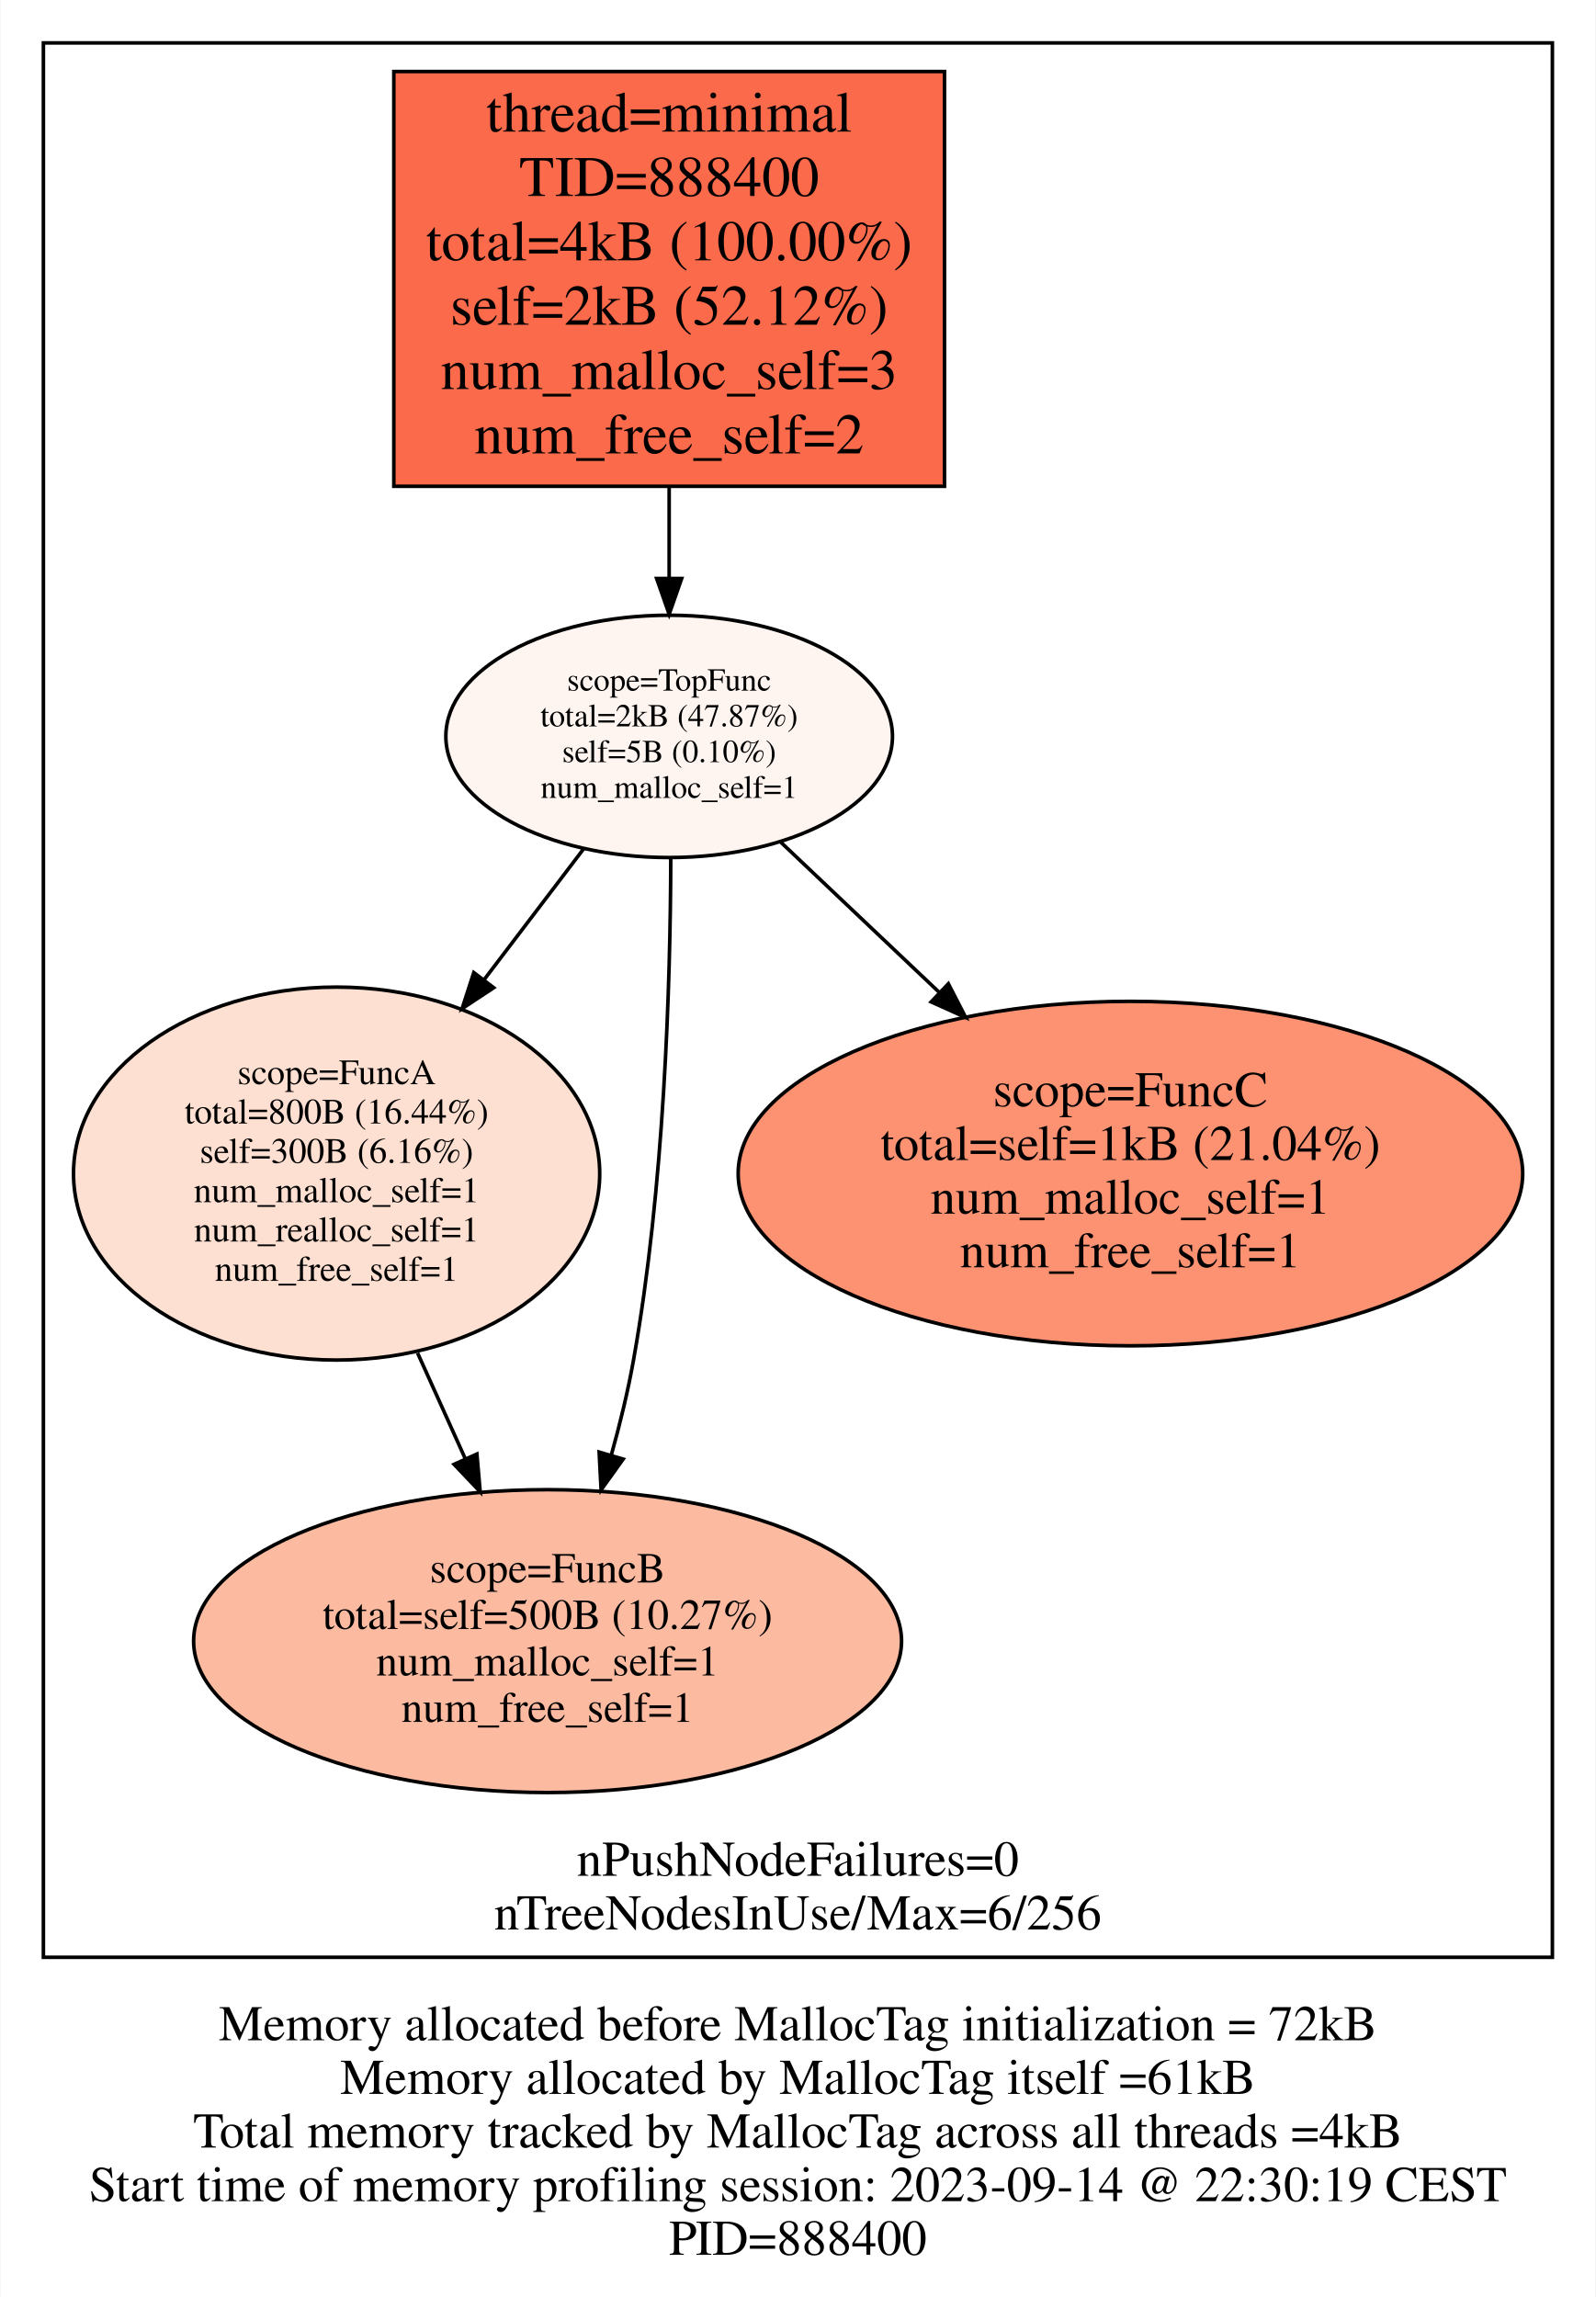
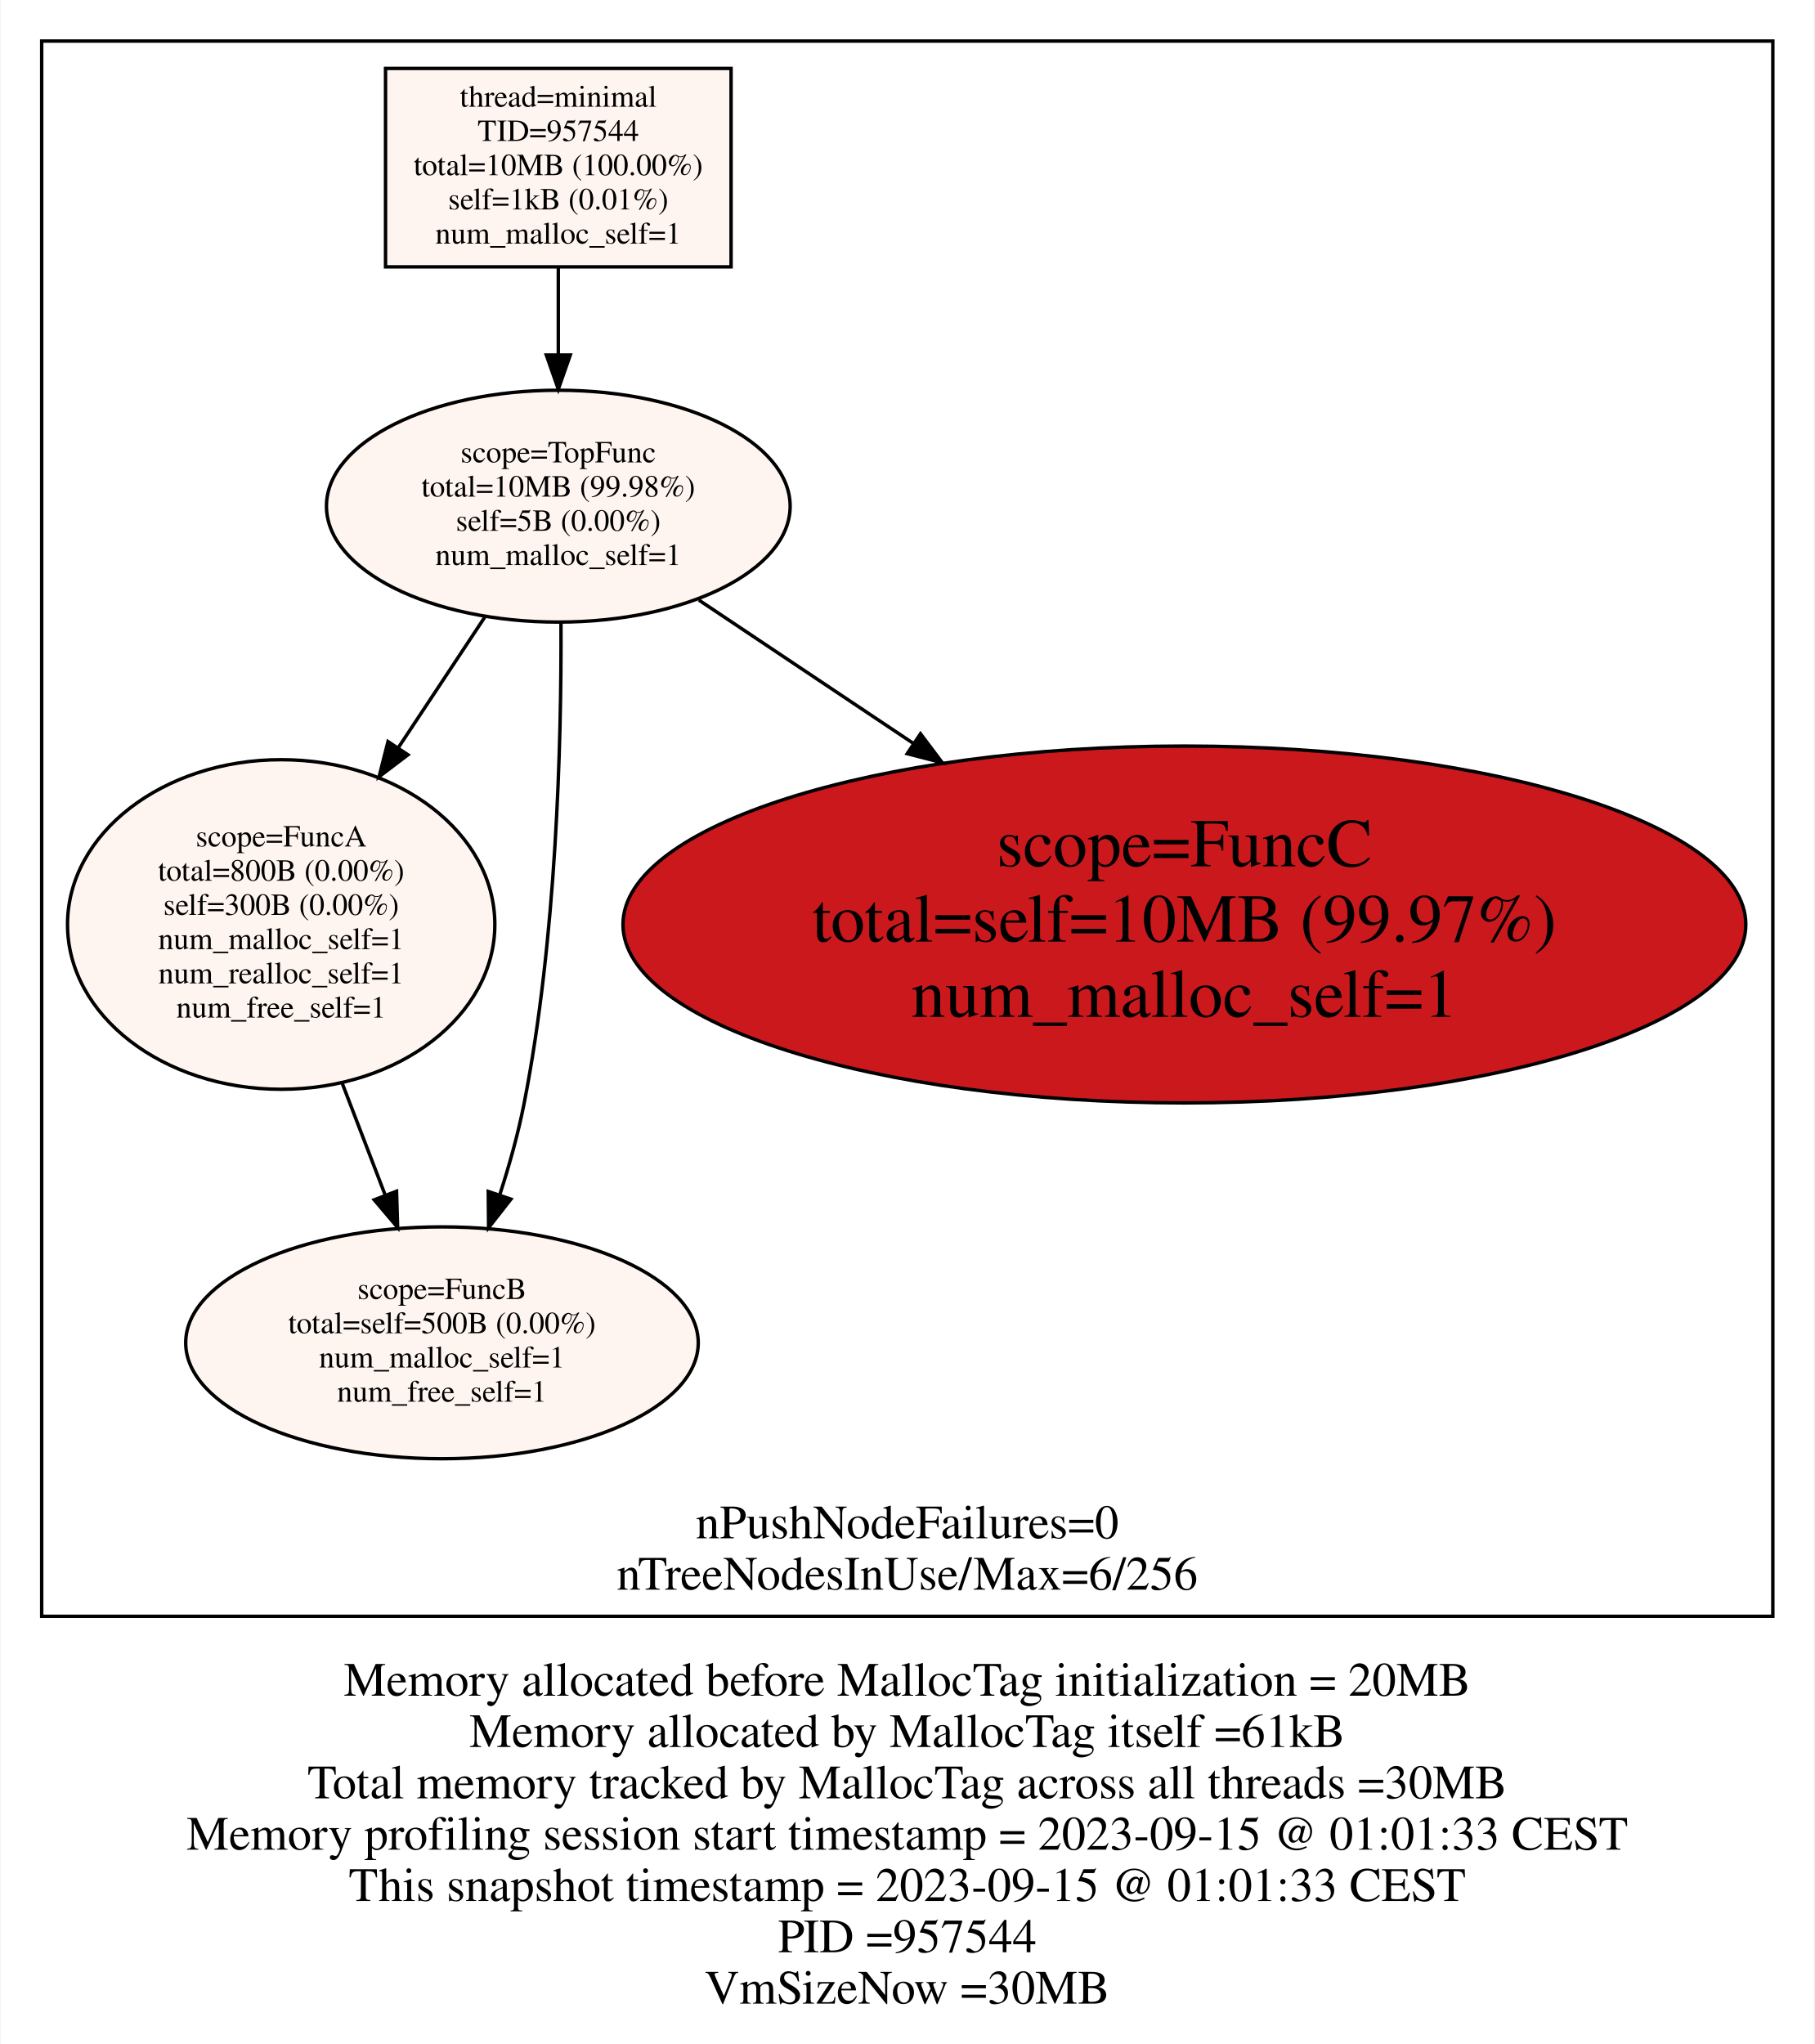
- <svg xmlns="http://www.w3.org/2000/svg" width="446pt" height="642pt" viewBox="0.00 0.00 446.00 642.39">
-   <g id="graph0" class="graph" transform="scale(1 1) rotate(0) translate(4 638.3869)">
-     <polygon fill="#ffffff" stroke="transparent" points="-4,4 -4,-638.387 442,-638.387 442,4 -4,4" />
-     <text text-anchor="middle" x="219" y="-67.8" font-family="Times,serif" font-size="14.00" fill="#000000">Memory allocated before MallocTag initialization = 72kB</text>
-     <text text-anchor="middle" x="219" y="-52.8" font-family="Times,serif" font-size="14.00" fill="#000000">Memory allocated by MallocTag itself =61kB</text>
-     <text text-anchor="middle" x="219" y="-37.8" font-family="Times,serif" font-size="14.00" fill="#000000">Total memory tracked by MallocTag across all threads =4kB</text>
-     <text text-anchor="middle" x="219" y="-22.8" font-family="Times,serif" font-size="14.00" fill="#000000">Start time of memory profiling session: 2023-09-14 @ 22:30:19 CEST</text>
-     <text text-anchor="middle" x="219" y="-7.8" font-family="Times,serif" font-size="14.00" fill="#000000">PID=888400</text>
+ <svg xmlns="http://www.w3.org/2000/svg" width="530pt" height="597pt" viewBox="0.00 0.00 530.00 597.42">
+   <g id="graph0" class="graph" transform="scale(1 1) rotate(0) translate(4 593.4163)">
+     <polygon fill="#ffffff" stroke="transparent" points="-4,4 -4,-593.416 526,-593.416 526,4 -4,4" />
+     <text text-anchor="middle" x="261" y="-97.8" font-family="Times,serif" font-size="14.00" fill="#000000">Memory allocated before MallocTag initialization = 20MB</text>
+     <text text-anchor="middle" x="261" y="-82.8" font-family="Times,serif" font-size="14.00" fill="#000000">Memory allocated by MallocTag itself =61kB</text>
+     <text text-anchor="middle" x="261" y="-67.8" font-family="Times,serif" font-size="14.00" fill="#000000">Total memory tracked by MallocTag across all threads =30MB</text>
+     <text text-anchor="middle" x="261" y="-52.8" font-family="Times,serif" font-size="14.00" fill="#000000">Memory profiling session start timestamp = 2023-09-15 @ 01:01:33 CEST</text>
+     <text text-anchor="middle" x="261" y="-37.8" font-family="Times,serif" font-size="14.00" fill="#000000">This snapshot timestamp = 2023-09-15 @ 01:01:33 CEST</text>
+     <text text-anchor="middle" x="261" y="-22.8" font-family="Times,serif" font-size="14.00" fill="#000000">PID =957544</text>
+     <text text-anchor="middle" x="261" y="-7.8" font-family="Times,serif" font-size="14.00" fill="#000000">VmSizeNow =30MB</text>
    <g id="clust1" class="cluster">
-       <polygon fill="none" stroke="#000000" points="8,-91 8,-626.387 430,-626.387 430,-91 8,-91" />
-       <text text-anchor="middle" x="219" y="-113.8" font-family="Times,serif" font-size="14.00" fill="#000000">nPushNodeFailures=0</text>
-       <text text-anchor="middle" x="219" y="-98.8" font-family="Times,serif" font-size="14.00" fill="#000000">nTreeNodesInUse/Max=6/256</text>
+       <polygon fill="none" stroke="#000000" points="8,-121 8,-581.416 514,-581.416 514,-121 8,-121" />
+       <text text-anchor="middle" x="261" y="-143.8" font-family="Times,serif" font-size="14.00" fill="#000000">nPushNodeFailures=0</text>
+       <text text-anchor="middle" x="261" y="-128.8" font-family="Times,serif" font-size="14.00" fill="#000000">nTreeNodesInUse/Max=6/256</text>
    </g>
    <g id="node1" class="node">
-       <polygon fill="#fb6a4a" stroke="#000000" points="260,-618.387 106,-618.387 106,-502.387 260,-502.387 260,-618.387" />
-       <text text-anchor="middle" x="183" y="-601.587" font-family="Times,serif" font-size="16.00" fill="#000000">thread=minimal</text>
-       <text text-anchor="middle" x="183" y="-583.587" font-family="Times,serif" font-size="16.00" fill="#000000">TID=888400</text>
-       <text text-anchor="middle" x="183" y="-565.587" font-family="Times,serif" font-size="16.00" fill="#000000">total=4kB (100.00%)</text>
-       <text text-anchor="middle" x="183" y="-547.587" font-family="Times,serif" font-size="16.00" fill="#000000">self=2kB (52.12%)</text>
-       <text text-anchor="middle" x="183" y="-529.587" font-family="Times,serif" font-size="16.00" fill="#000000">num_malloc_self=3</text>
-       <text text-anchor="middle" x="183" y="-511.587" font-family="Times,serif" font-size="16.00" fill="#000000">num_free_self=2</text>
+       <polygon fill="#fff5f0" stroke="#000000" points="209.5,-573.416 108.5,-573.416 108.5,-515.416 209.5,-515.416 209.5,-573.416" />
+       <text text-anchor="middle" x="159" y="-562.216" font-family="Times,serif" font-size="9.00" fill="#000000">thread=minimal</text>
+       <text text-anchor="middle" x="159" y="-552.216" font-family="Times,serif" font-size="9.00" fill="#000000">TID=957544</text>
+       <text text-anchor="middle" x="159" y="-542.216" font-family="Times,serif" font-size="9.00" fill="#000000">total=10MB (100.00%)</text>
+       <text text-anchor="middle" x="159" y="-532.216" font-family="Times,serif" font-size="9.00" fill="#000000">self=1kB (0.01%)</text>
+       <text text-anchor="middle" x="159" y="-522.216" font-family="Times,serif" font-size="9.00" fill="#000000">num_malloc_self=1</text>
    </g>
    <g id="node2" class="node">
-       <ellipse fill="#fff5f0" stroke="#000000" cx="183" cy="-432.446" rx="62.452" ry="33.882" />
-       <text text-anchor="middle" x="183" y="-445.246" font-family="Times,serif" font-size="9.00" fill="#000000">scope=TopFunc</text>
-       <text text-anchor="middle" x="183" y="-435.246" font-family="Times,serif" font-size="9.00" fill="#000000">total=2kB (47.87%)</text>
-       <text text-anchor="middle" x="183" y="-425.246" font-family="Times,serif" font-size="9.00" fill="#000000">self=5B (0.10%)</text>
-       <text text-anchor="middle" x="183" y="-415.246" font-family="Times,serif" font-size="9.00" fill="#000000">num_malloc_self=1</text>
+       <ellipse fill="#fff5f0" stroke="#000000" cx="159" cy="-445.475" rx="67.765" ry="33.882" />
+       <text text-anchor="middle" x="159" y="-458.275" font-family="Times,serif" font-size="9.00" fill="#000000">scope=TopFunc</text>
+       <text text-anchor="middle" x="159" y="-448.275" font-family="Times,serif" font-size="9.00" fill="#000000">total=10MB (99.98%)</text>
+       <text text-anchor="middle" x="159" y="-438.275" font-family="Times,serif" font-size="9.00" fill="#000000">self=5B (0.00%)</text>
+       <text text-anchor="middle" x="159" y="-428.275" font-family="Times,serif" font-size="9.00" fill="#000000">num_malloc_self=1</text>
    </g>
    <g id="edge1" class="edge">
-       <path fill="none" stroke="#000000" d="M183,-502.032C183,-493.506 183,-484.845 183,-476.663" />
-       <polygon fill="#000000" stroke="#000000" points="186.5,-476.6 183,-466.6 179.5,-476.6 186.5,-476.6" />
+       <path fill="none" stroke="#000000" d="M159,-515.266C159,-507.236 159,-498.341 159,-489.665" />
+       <polygon fill="#000000" stroke="#000000" points="162.5,-489.646 159,-479.646 155.5,-489.646 162.5,-489.646" />
    </g>
    <g id="node3" class="node">
-       <ellipse fill="#fee0d2" stroke="#000000" cx="90" cy="-310.179" rx="73.578" ry="52.152" />
-       <text text-anchor="middle" x="90" y="-335.179" font-family="Times,serif" font-size="10.00" fill="#000000">scope=FuncA</text>
-       <text text-anchor="middle" x="90" y="-324.179" font-family="Times,serif" font-size="10.00" fill="#000000">total=800B (16.44%)</text>
-       <text text-anchor="middle" x="90" y="-313.179" font-family="Times,serif" font-size="10.00" fill="#000000">self=300B (6.16%)</text>
-       <text text-anchor="middle" x="90" y="-302.179" font-family="Times,serif" font-size="10.00" fill="#000000">num_malloc_self=1</text>
-       <text text-anchor="middle" x="90" y="-291.179" font-family="Times,serif" font-size="10.00" fill="#000000">num_realloc_self=1</text>
-       <text text-anchor="middle" x="90" y="-280.179" font-family="Times,serif" font-size="10.00" fill="#000000">num_free_self=1</text>
+       <ellipse fill="#fff5f0" stroke="#000000" cx="78" cy="-323.208" rx="62.452" ry="48.167" />
+       <text text-anchor="middle" x="78" y="-346.008" font-family="Times,serif" font-size="9.00" fill="#000000">scope=FuncA</text>
+       <text text-anchor="middle" x="78" y="-336.008" font-family="Times,serif" font-size="9.00" fill="#000000">total=800B (0.00%)</text>
+       <text text-anchor="middle" x="78" y="-326.008" font-family="Times,serif" font-size="9.00" fill="#000000">self=300B (0.00%)</text>
+       <text text-anchor="middle" x="78" y="-316.008" font-family="Times,serif" font-size="9.00" fill="#000000">num_malloc_self=1</text>
+       <text text-anchor="middle" x="78" y="-306.008" font-family="Times,serif" font-size="9.00" fill="#000000">num_realloc_self=1</text>
+       <text text-anchor="middle" x="78" y="-296.008" font-family="Times,serif" font-size="9.00" fill="#000000">num_free_self=1</text>
    </g>
    <g id="edge2" class="edge">
-       <path fill="none" stroke="#000000" d="M159.05,-400.959C150.574,-389.815 140.778,-376.937 131.277,-364.446" />
-       <polygon fill="#000000" stroke="#000000" points="133.933,-362.156 125.093,-356.315 128.361,-366.394 133.933,-362.156" />
+       <path fill="none" stroke="#000000" d="M137.506,-413.031C129.74,-401.308 120.768,-387.765 112.184,-374.808" />
+       <polygon fill="#000000" stroke="#000000" points="115.056,-372.806 106.615,-366.402 109.221,-376.672 115.056,-372.806" />
    </g>
    <g id="node4" class="node">
-       <ellipse fill="#fcbba1" stroke="#000000" cx="149" cy="-179.426" rx="98.99" ry="42.353" />
-       <text text-anchor="middle" x="149" y="-195.826" font-family="Times,serif" font-size="12.00" fill="#000000">scope=FuncB</text>
-       <text text-anchor="middle" x="149" y="-182.826" font-family="Times,serif" font-size="12.00" fill="#000000">total=self=500B (10.27%)</text>
-       <text text-anchor="middle" x="149" y="-169.826" font-family="Times,serif" font-size="12.00" fill="#000000">num_malloc_self=1</text>
-       <text text-anchor="middle" x="149" y="-156.826" font-family="Times,serif" font-size="12.00" fill="#000000">num_free_self=1</text>
+       <ellipse fill="#fff5f0" stroke="#000000" cx="125" cy="-200.941" rx="74.907" ry="33.882" />
+       <text text-anchor="middle" x="125" y="-213.741" font-family="Times,serif" font-size="9.00" fill="#000000">scope=FuncB</text>
+       <text text-anchor="middle" x="125" y="-203.741" font-family="Times,serif" font-size="9.00" fill="#000000">total=self=500B (0.00%)</text>
+       <text text-anchor="middle" x="125" y="-193.741" font-family="Times,serif" font-size="9.00" fill="#000000">num_malloc_self=1</text>
+       <text text-anchor="middle" x="125" y="-183.741" font-family="Times,serif" font-size="9.00" fill="#000000">num_free_self=1</text>
    </g>
    <g id="edge3" class="edge">
-       <path fill="none" stroke="#000000" d="M183.449,-398.368C183.357,-362.972 181.638,-306.119 173,-257.853 171.451,-249.197 169.252,-240.153 166.808,-231.412" />
-       <polygon fill="#000000" stroke="#000000" points="170.136,-230.321 163.965,-221.709 163.418,-232.29 170.136,-230.321" />
+       <path fill="none" stroke="#000000" d="M159.78,-411.336C159.955,-375.889 158.447,-318.997 149,-270.882 147.275,-262.096 144.708,-252.905 141.886,-244.183" />
+       <polygon fill="#000000" stroke="#000000" points="145.155,-242.923 138.624,-234.581 138.527,-245.175 145.155,-242.923" />
    </g>
    <g id="node5" class="node">
-       <ellipse fill="#fc9272" stroke="#000000" cx="312" cy="-310.179" rx="109.703" ry="48.167" />
-       <text text-anchor="middle" x="312" y="-328.979" font-family="Times,serif" font-size="14.00" fill="#000000">scope=FuncC</text>
-       <text text-anchor="middle" x="312" y="-313.979" font-family="Times,serif" font-size="14.00" fill="#000000">total=self=1kB (21.04%)</text>
-       <text text-anchor="middle" x="312" y="-298.979" font-family="Times,serif" font-size="14.00" fill="#000000">num_malloc_self=1</text>
-       <text text-anchor="middle" x="312" y="-283.979" font-family="Times,serif" font-size="14.00" fill="#000000">num_free_self=1</text>
+       <ellipse fill="#cb181d" stroke="#000000" cx="342" cy="-323.208" rx="164.098" ry="52.152" />
+       <text text-anchor="middle" x="342" y="-340.208" font-family="Times,serif" font-size="20.00" fill="#000000">scope=FuncC</text>
+       <text text-anchor="middle" x="342" y="-318.208" font-family="Times,serif" font-size="20.00" fill="#000000">total=self=10MB (99.97%)</text>
+       <text text-anchor="middle" x="342" y="-296.208" font-family="Times,serif" font-size="20.00" fill="#000000">num_malloc_self=1</text>
    </g>
    <g id="edge4" class="edge">
-       <path fill="none" stroke="#000000" d="M214.227,-402.848C227.556,-390.215 243.495,-375.108 258.597,-360.794" />
-       <polygon fill="#000000" stroke="#000000" points="261.079,-363.265 265.929,-353.845 256.263,-358.184 261.079,-363.265" />
+       <path fill="none" stroke="#000000" d="M200.069,-418.036C218.582,-405.667 241.101,-390.622 262.696,-376.193" />
+       <polygon fill="#000000" stroke="#000000" points="264.866,-378.953 271.236,-370.487 260.977,-373.132 264.866,-378.953" />
    </g>
    <g id="edge5" class="edge">
-       <path fill="none" stroke="#000000" d="M112.642,-260C117.026,-250.286 121.623,-240.097 126.017,-230.359" />
-       <polygon fill="#000000" stroke="#000000" points="129.232,-231.745 130.155,-221.19 122.851,-228.866 129.232,-231.745" />
+       <path fill="none" stroke="#000000" d="M95.769,-276.984C99.908,-266.215 104.301,-254.788 108.388,-244.155" />
+       <polygon fill="#000000" stroke="#000000" points="111.719,-245.244 112.04,-234.655 105.185,-242.733 111.719,-245.244" />
    </g>
  </g>
</svg>
